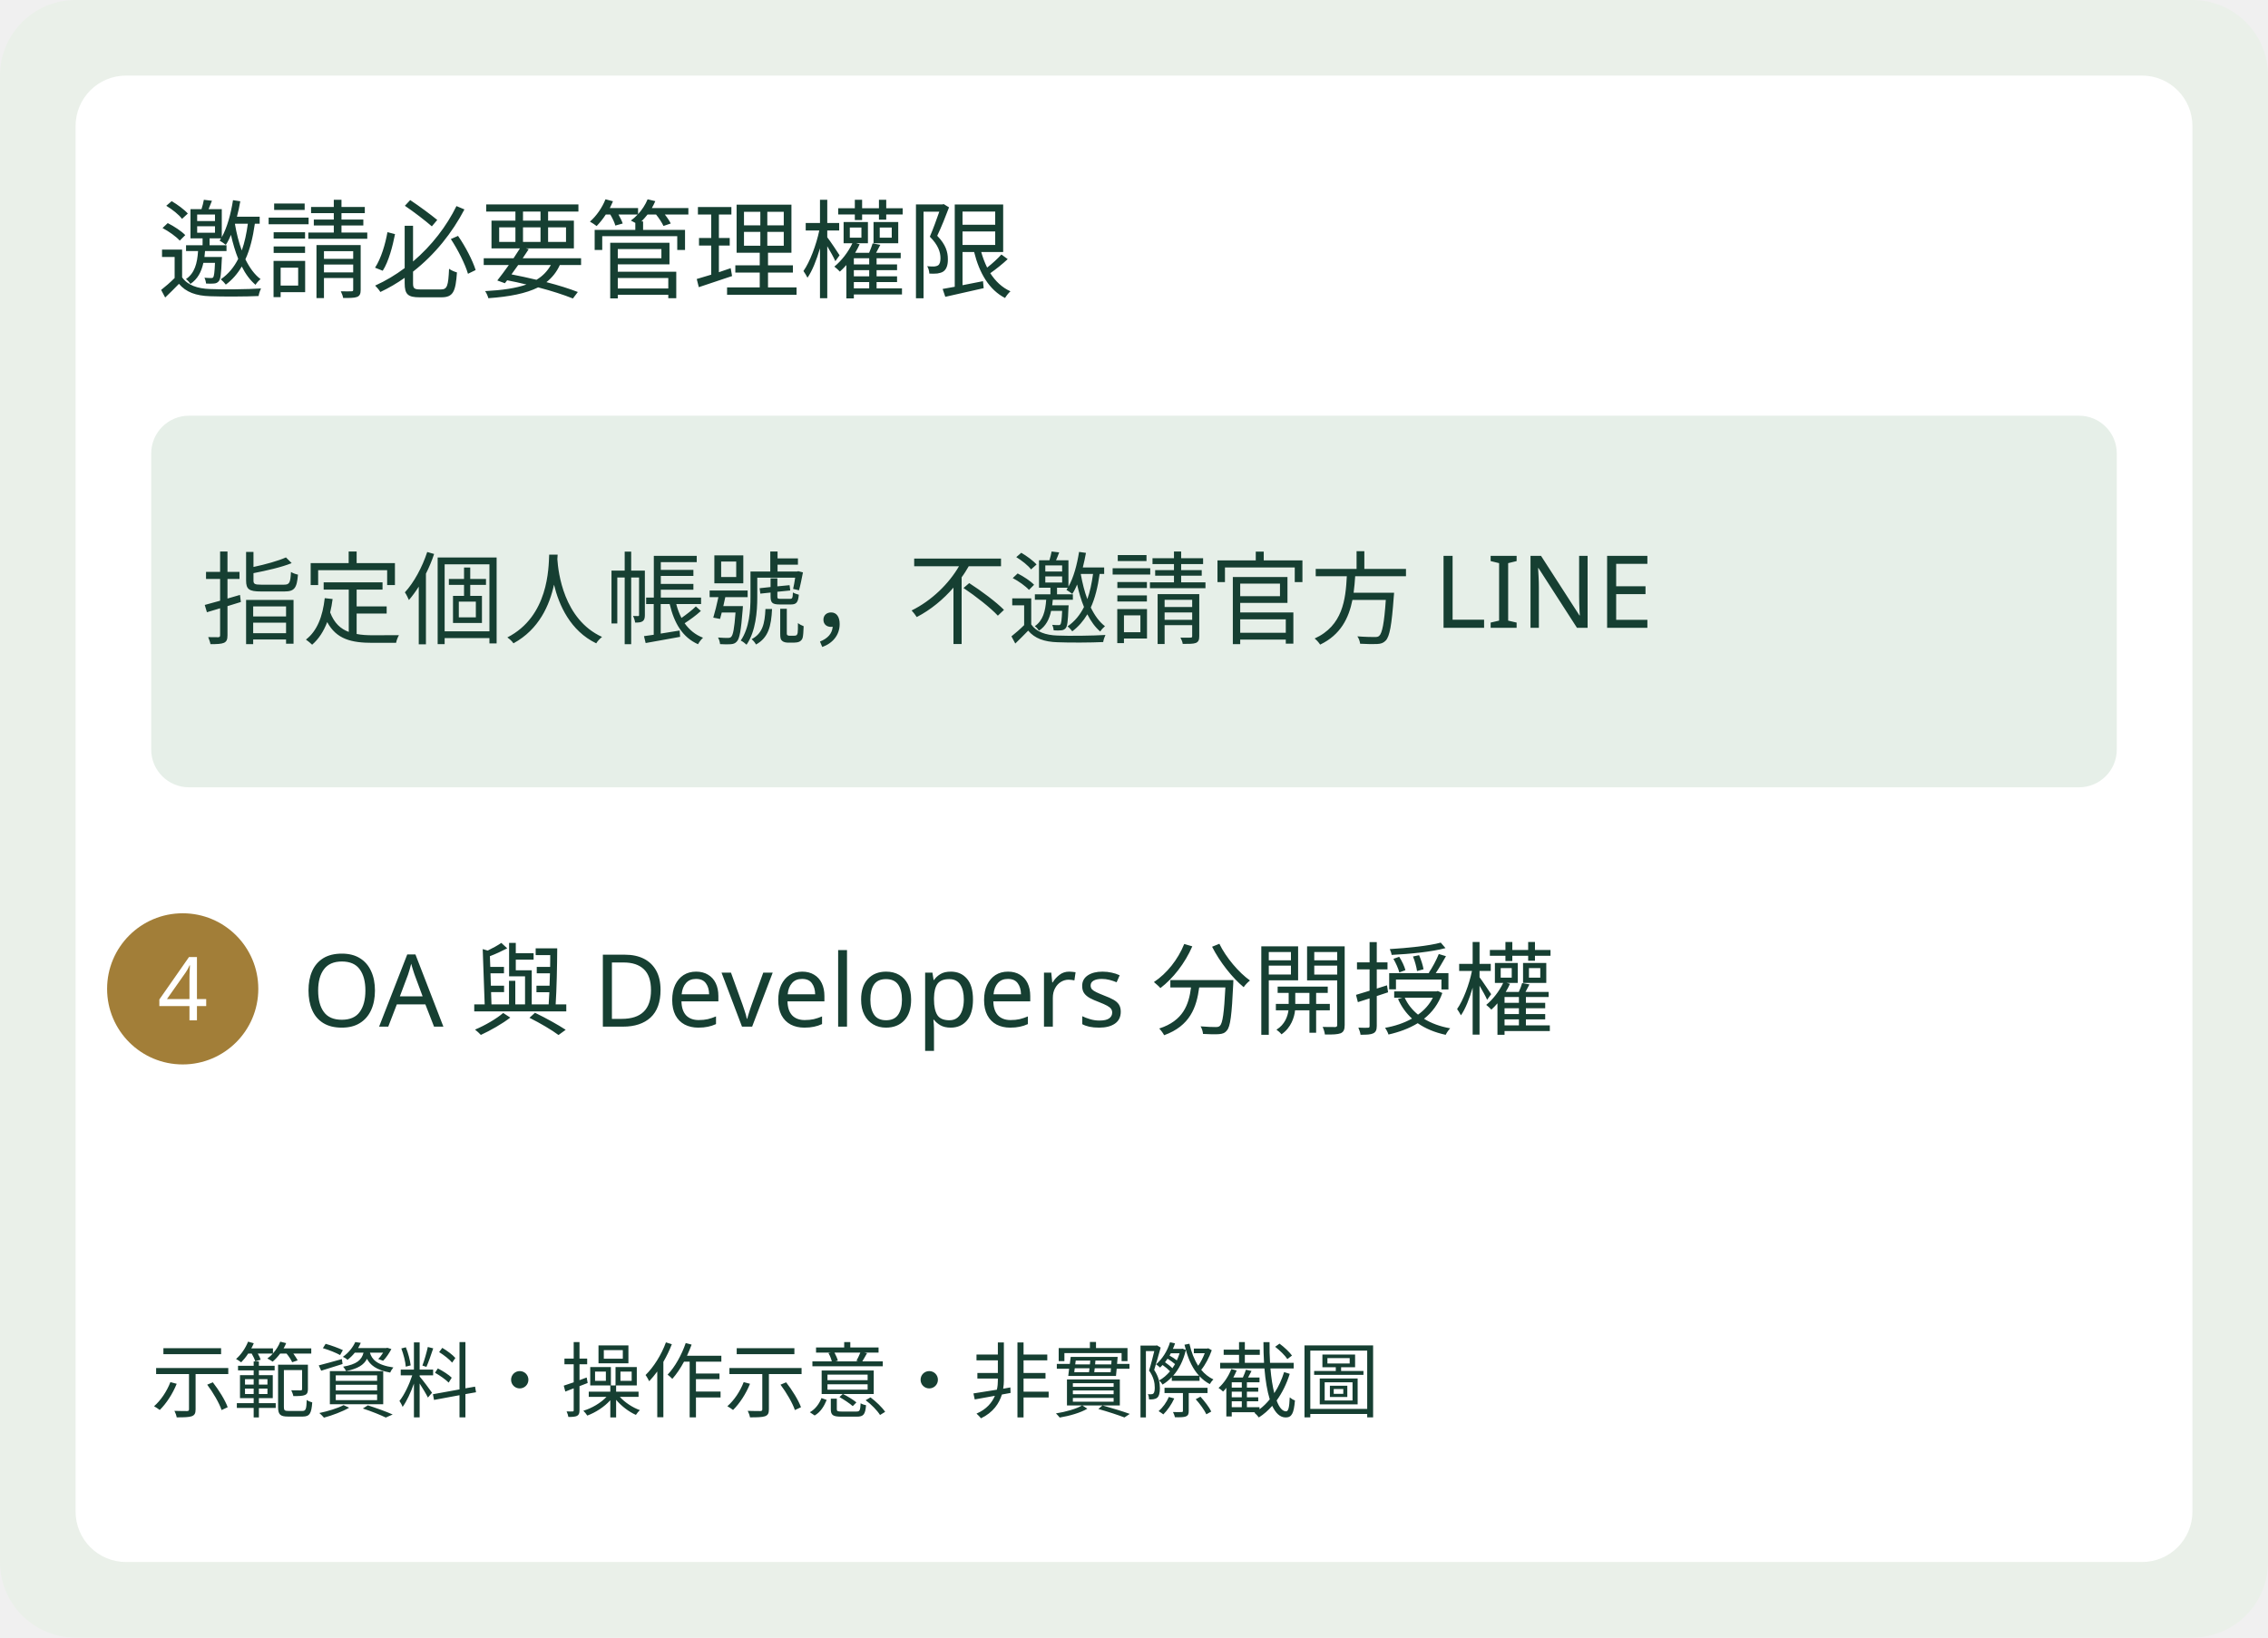
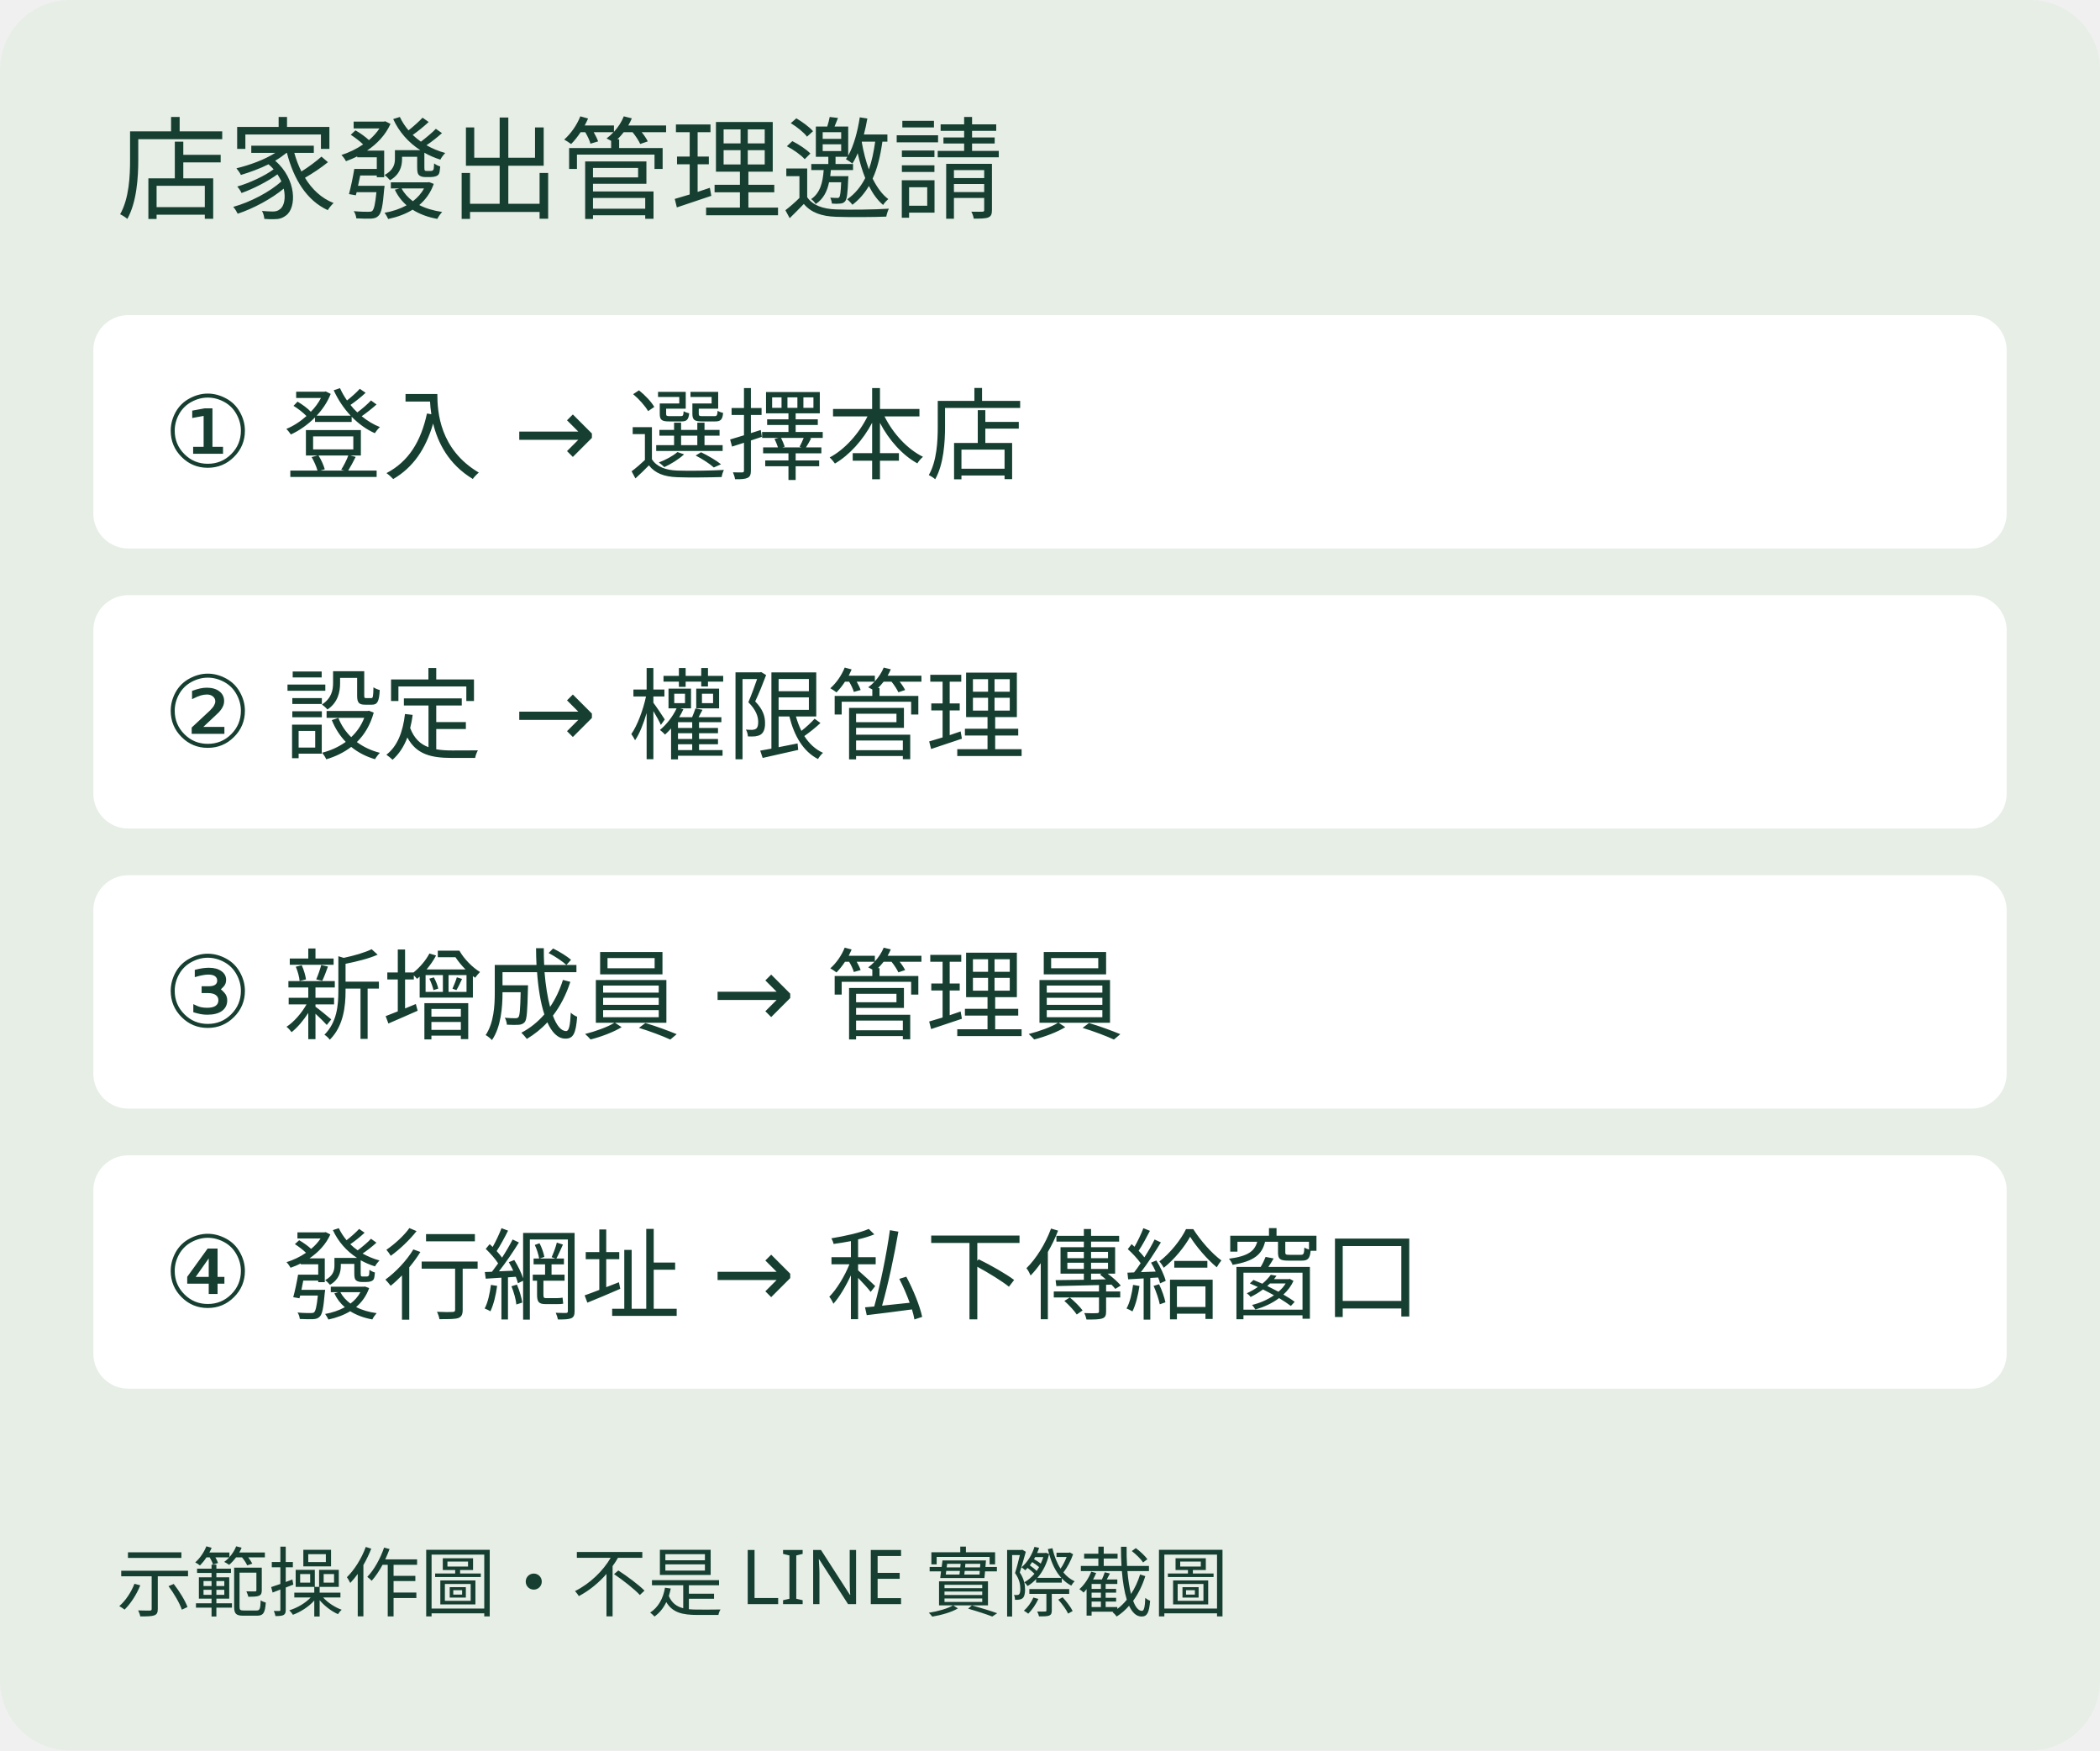
- <svg xmlns="http://www.w3.org/2000/svg" width="360" height="260" viewBox="0 0 360 260" role="img" aria-label="步驟4示範圖">
-   <style>text{font-family:system-ui,sans-serif;fill:#163f32}</style>
-   <rect width="360" height="260" rx="12" fill="#eaf0e9" />
-   <rect x="12" y="12" width="336" height="236" rx="8" fill="white" />
-   <text x="25" y="46" font-size="17">邀請必要管理權限</text>
-   <rect x="24" y="66" width="312" height="59" rx="6" fill="#e6efe8" />
-   <text x="32" y="101" font-size="16">指定個人帳號，不邀請官方 LINE</text>
-   <circle cx="29" cy="157" r="12" fill="#a27e38" />
-   <text x="29" y="162" text-anchor="middle" style="fill:white" font-size="14">4</text>
-   <text x="48" y="163" font-size="16">OA 與 Developers 分開授權</text>
-   <text x="24" y="224" font-size="13">示範資料・操作示意・非實際截圖</text>
+ <svg xmlns="http://www.w3.org/2000/svg" viewBox="0 0 360 300" role="img">
+   <rect width="360" height="300" rx="12" fill="#e6eee6" />
+   <g font-family="system-ui,sans-serif" fill="#163f32">
+     <text x="20" y="36" font-size="19">店家發出管理邀請</text>
+     <rect x="16" y="54" width="328" height="40" rx="6" fill="white" />
+     <text x="28" y="80" font-size="17">① 登入 → 選擇本店</text>
+     <rect x="16" y="102" width="328" height="40" rx="6" fill="white" />
+     <text x="28" y="128" font-size="17">② 設定 → 權限管理</text>
+     <rect x="16" y="150" width="328" height="40" rx="6" fill="white" />
+     <text x="28" y="176" font-size="17">③ 新增成員 → 管理員</text>
+     <rect x="16" y="198" width="328" height="40" rx="6" fill="white" />
+     <text x="28" y="224" font-size="17">④ 發行網址 → 私下傳給窗口</text>
+     <text x="20" y="276" font-size="13">示範操作圖・不是 LINE 實際截圖</text>
+   </g>
</svg>
